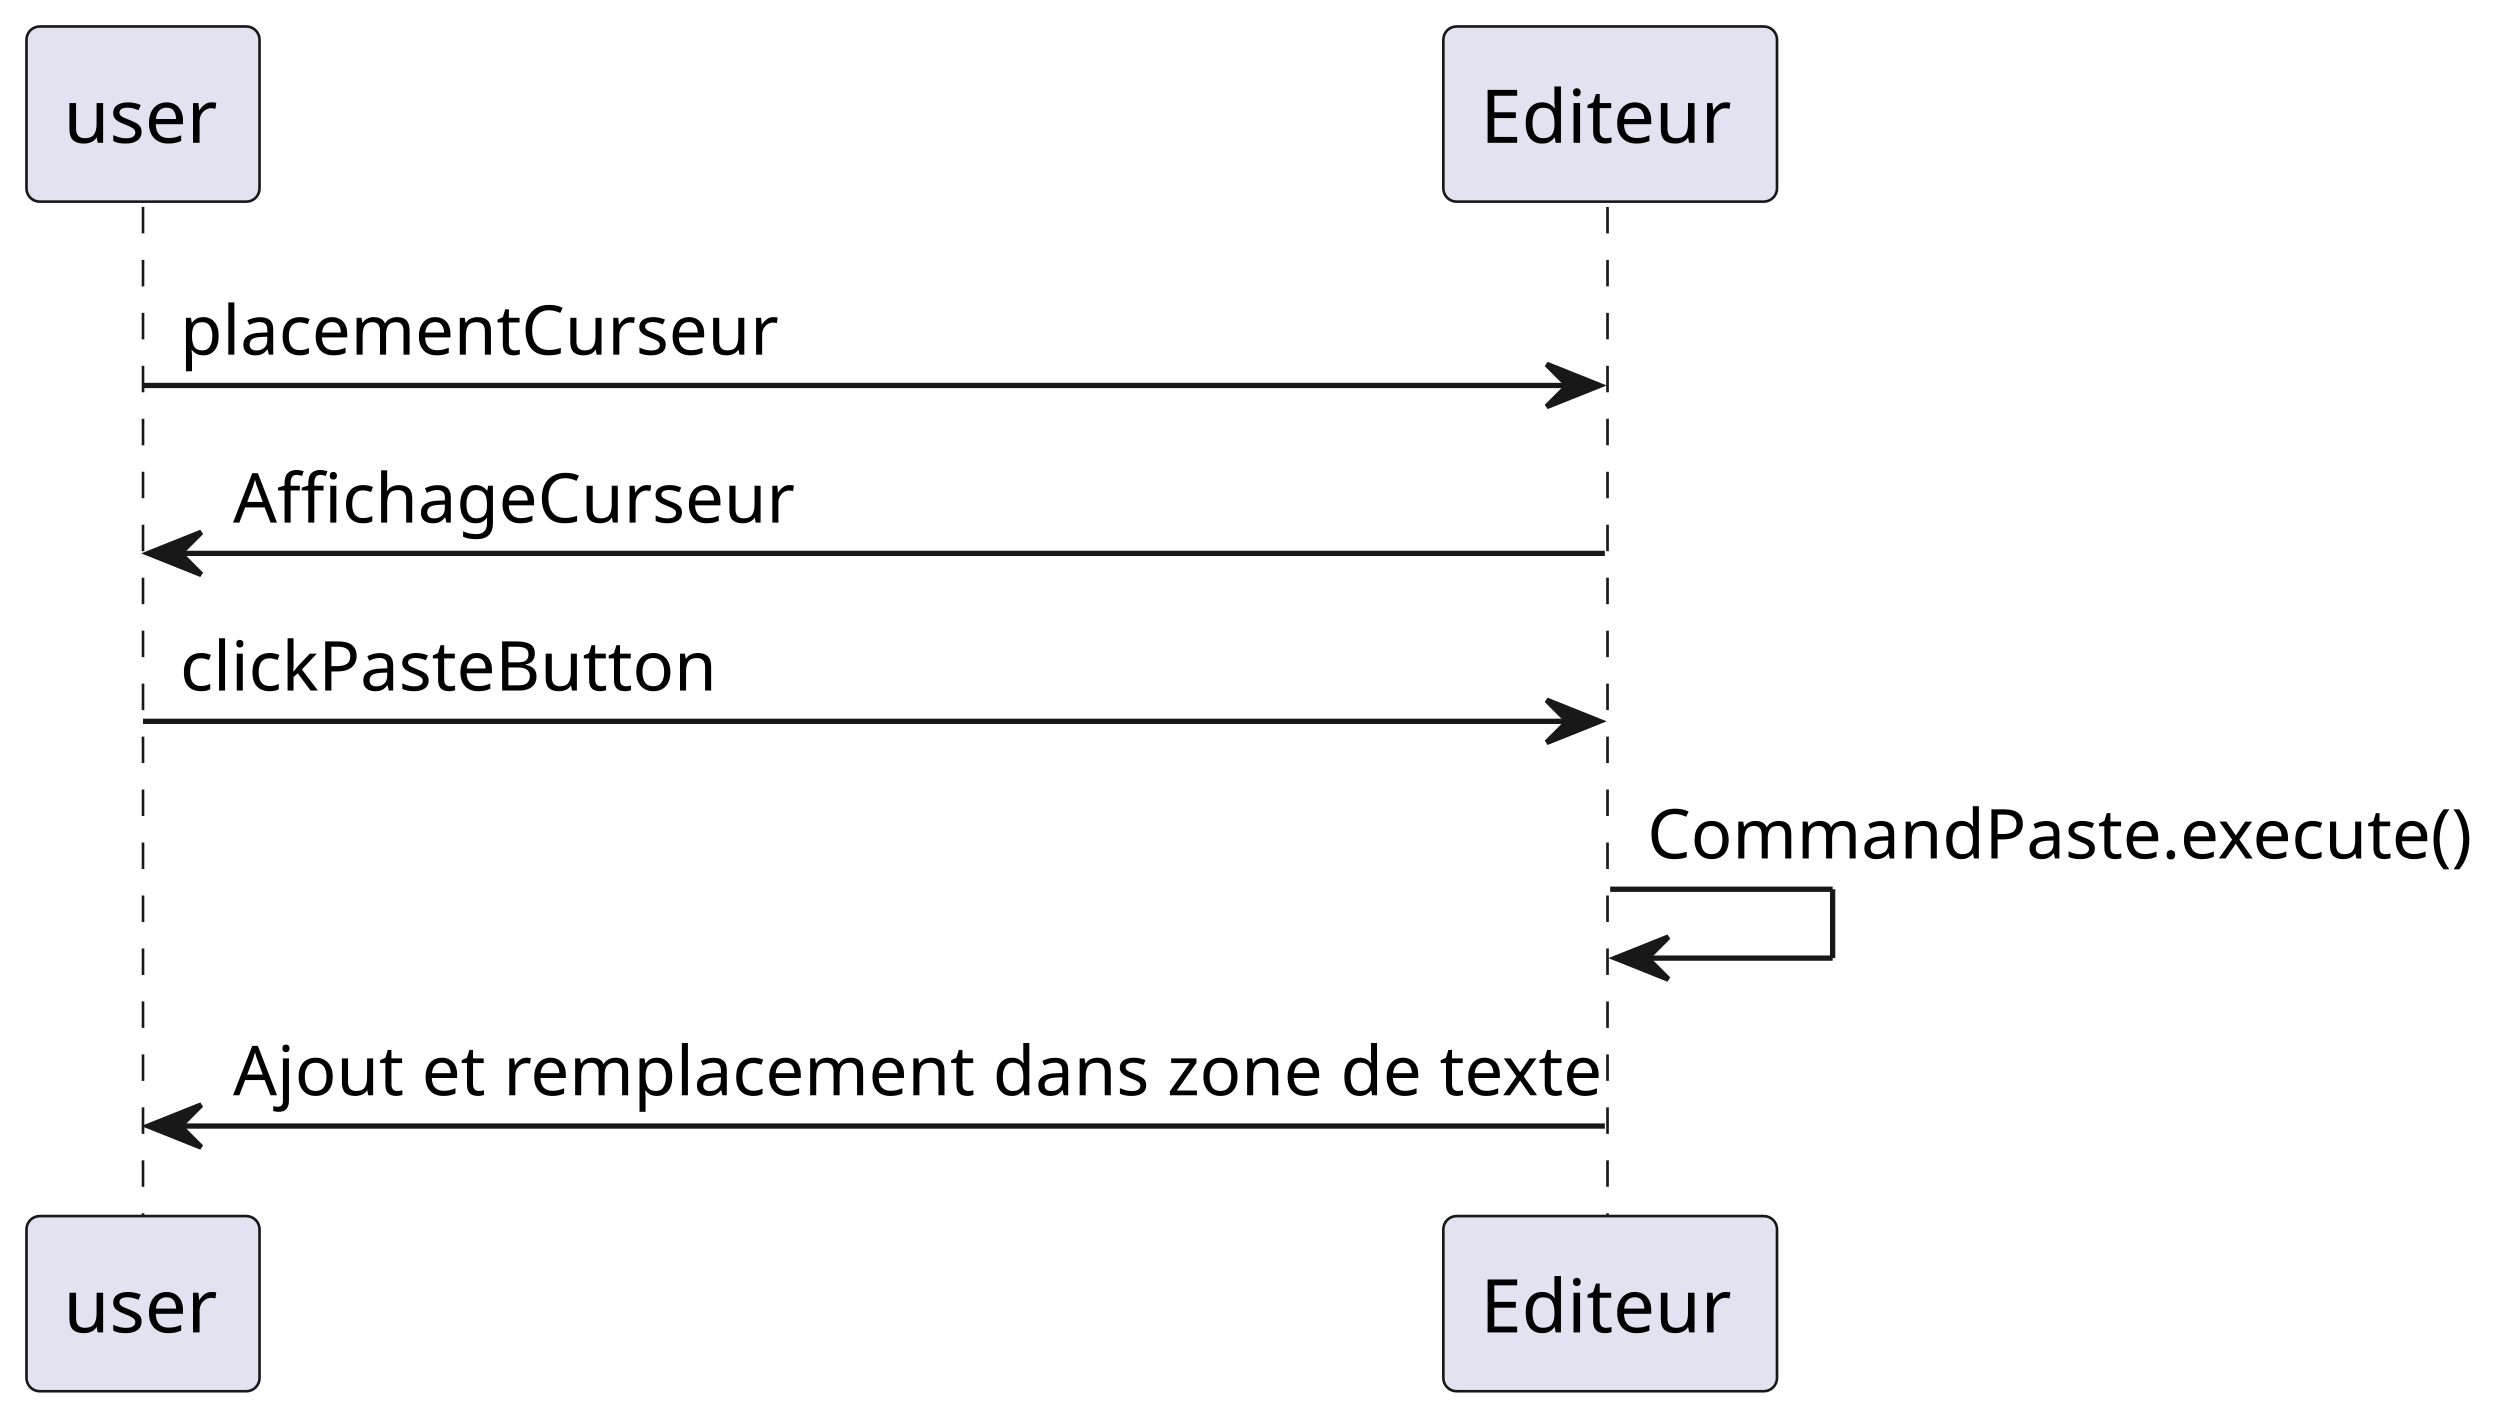
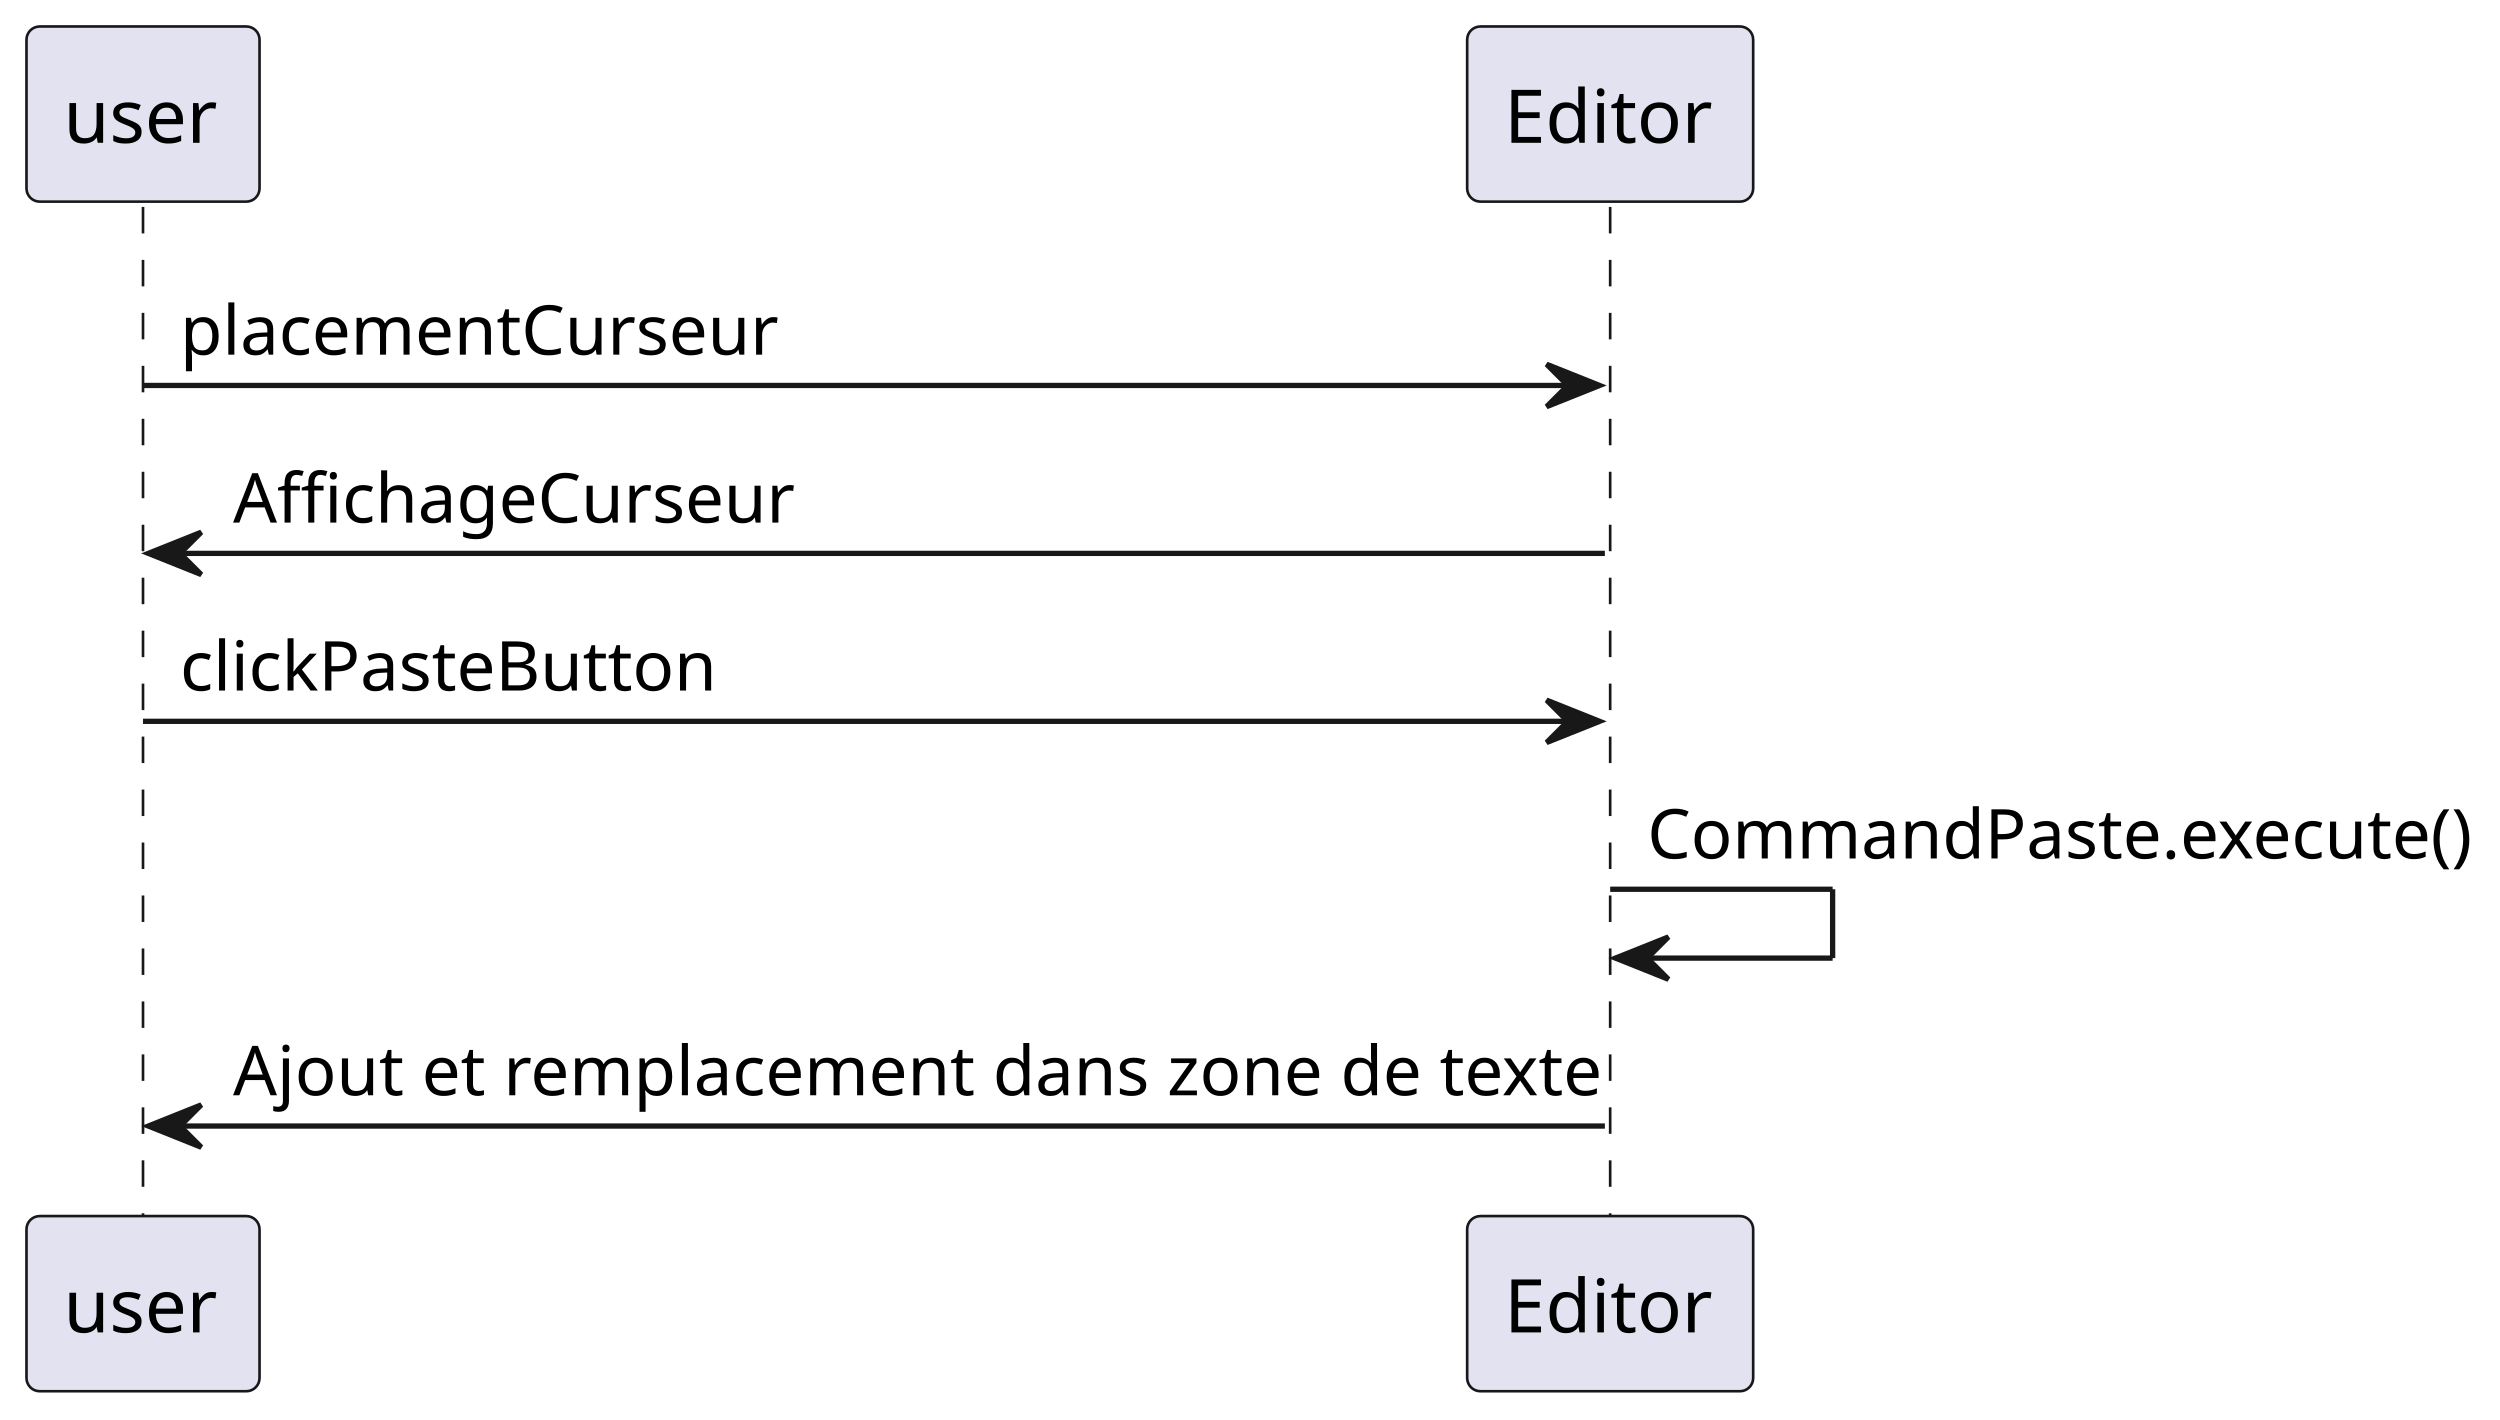
<svg xmlns="http://www.w3.org/2000/svg" contentStyleType="text/css" height="268px" preserveAspectRatio="none" style="width:472px;height:268px;background:#FFFFFF;" version="1.1" viewBox="0 0 472 268" width="472px" zoomAndPan="magnify">
  <defs />
  <g>
    <line style="stroke:#181818;stroke-width:0.5;stroke-dasharray:5.0,5.0;" x1="27" x2="27" y1="39.068" y2="230.598" />
-     <line style="stroke:#181818;stroke-width:0.5;stroke-dasharray:5.0,5.0;" x1="303.5" x2="303.5" y1="39.068" y2="230.598" />
+     <line style="stroke:#181818;stroke-width:0.5;stroke-dasharray:5.0,5.0;" x1="304" x2="304" y1="39.068" y2="230.598" />
    <rect fill="#E2E2F0" height="33.068" rx="2.5" ry="2.5" style="stroke:#181818;stroke-width:0.5;" width="44" x="5" y="5" />
    <text fill="#000000" font-family="sans-serif" font-size="14" lengthAdjust="spacing" textLength="30" x="12" y="26.966">user</text>
    <rect fill="#E2E2F0" height="33.068" rx="2.5" ry="2.5" style="stroke:#181818;stroke-width:0.5;" width="44" x="5" y="229.598" />
    <text fill="#000000" font-family="sans-serif" font-size="14" lengthAdjust="spacing" textLength="30" x="12" y="251.564">user</text>
-     <rect fill="#E2E2F0" height="33.068" rx="2.5" ry="2.5" style="stroke:#181818;stroke-width:0.5;" width="63" x="272.5" y="5" />
-     <text fill="#000000" font-family="sans-serif" font-size="14" lengthAdjust="spacing" textLength="49" x="279.5" y="26.966">Editeur</text>
-     <rect fill="#E2E2F0" height="33.068" rx="2.5" ry="2.5" style="stroke:#181818;stroke-width:0.5;" width="63" x="272.5" y="229.598" />
-     <text fill="#000000" font-family="sans-serif" font-size="14" lengthAdjust="spacing" textLength="49" x="279.5" y="251.564">Editeur</text>
+     <rect fill="#E2E2F0" height="33.068" rx="2.5" ry="2.5" style="stroke:#181818;stroke-width:0.5;" width="54" x="277" y="5" />
+     <text fill="#000000" font-family="sans-serif" font-size="14" lengthAdjust="spacing" textLength="40" x="284" y="26.966">Editor</text>
+     <rect fill="#E2E2F0" height="33.068" rx="2.5" ry="2.5" style="stroke:#181818;stroke-width:0.5;" width="54" x="277" y="229.598" />
+     <text fill="#000000" font-family="sans-serif" font-size="14" lengthAdjust="spacing" textLength="40" x="284" y="251.564">Editor</text>
    <polygon fill="#181818" points="292,68.774,302,72.774,292,76.774,296,72.774" style="stroke:#181818;stroke-width:1.0;" />
    <line style="stroke:#181818;stroke-width:1.0;" x1="27" x2="298" y1="72.774" y2="72.774" />
    <text fill="#000000" font-family="sans-serif" font-size="13" lengthAdjust="spacing" textLength="110" x="34" y="66.965">placementCurseur</text>
    <polygon fill="#181818" points="38,100.48,28,104.48,38,108.48,34,104.48" style="stroke:#181818;stroke-width:1.0;" />
    <line style="stroke:#181818;stroke-width:1.0;" x1="32" x2="303" y1="104.48" y2="104.48" />
    <text fill="#000000" font-family="sans-serif" font-size="13" lengthAdjust="spacing" textLength="102" x="44" y="98.671">AffichageCurseur</text>
    <polygon fill="#181818" points="292,132.186,302,136.186,292,140.186,296,136.186" style="stroke:#181818;stroke-width:1.0;" />
    <line style="stroke:#181818;stroke-width:1.0;" x1="27" x2="298" y1="136.186" y2="136.186" />
    <text fill="#000000" font-family="sans-serif" font-size="13" lengthAdjust="spacing" textLength="100" x="34" y="130.377">clickPasteButton</text>
    <line style="stroke:#181818;stroke-width:1.0;" x1="304" x2="346" y1="167.892" y2="167.892" />
    <line style="stroke:#181818;stroke-width:1.0;" x1="346" x2="346" y1="167.892" y2="180.892" />
    <line style="stroke:#181818;stroke-width:1.0;" x1="305" x2="346" y1="180.892" y2="180.892" />
    <polygon fill="#181818" points="315,176.892,305,180.892,315,184.892,311,180.892" style="stroke:#181818;stroke-width:1.0;" />
    <text fill="#000000" font-family="sans-serif" font-size="13" lengthAdjust="spacing" textLength="154" x="311" y="162.083">CommandPaste.execute()</text>
    <polygon fill="#181818" points="38,208.598,28,212.598,38,216.598,34,212.598" style="stroke:#181818;stroke-width:1.0;" />
    <line style="stroke:#181818;stroke-width:1.0;" x1="32" x2="303" y1="212.598" y2="212.598" />
    <text fill="#000000" font-family="sans-serif" font-size="13" lengthAdjust="spacing" textLength="253" x="44" y="206.789">Ajout et remplacement dans zone de texte</text>
  </g>
</svg>
